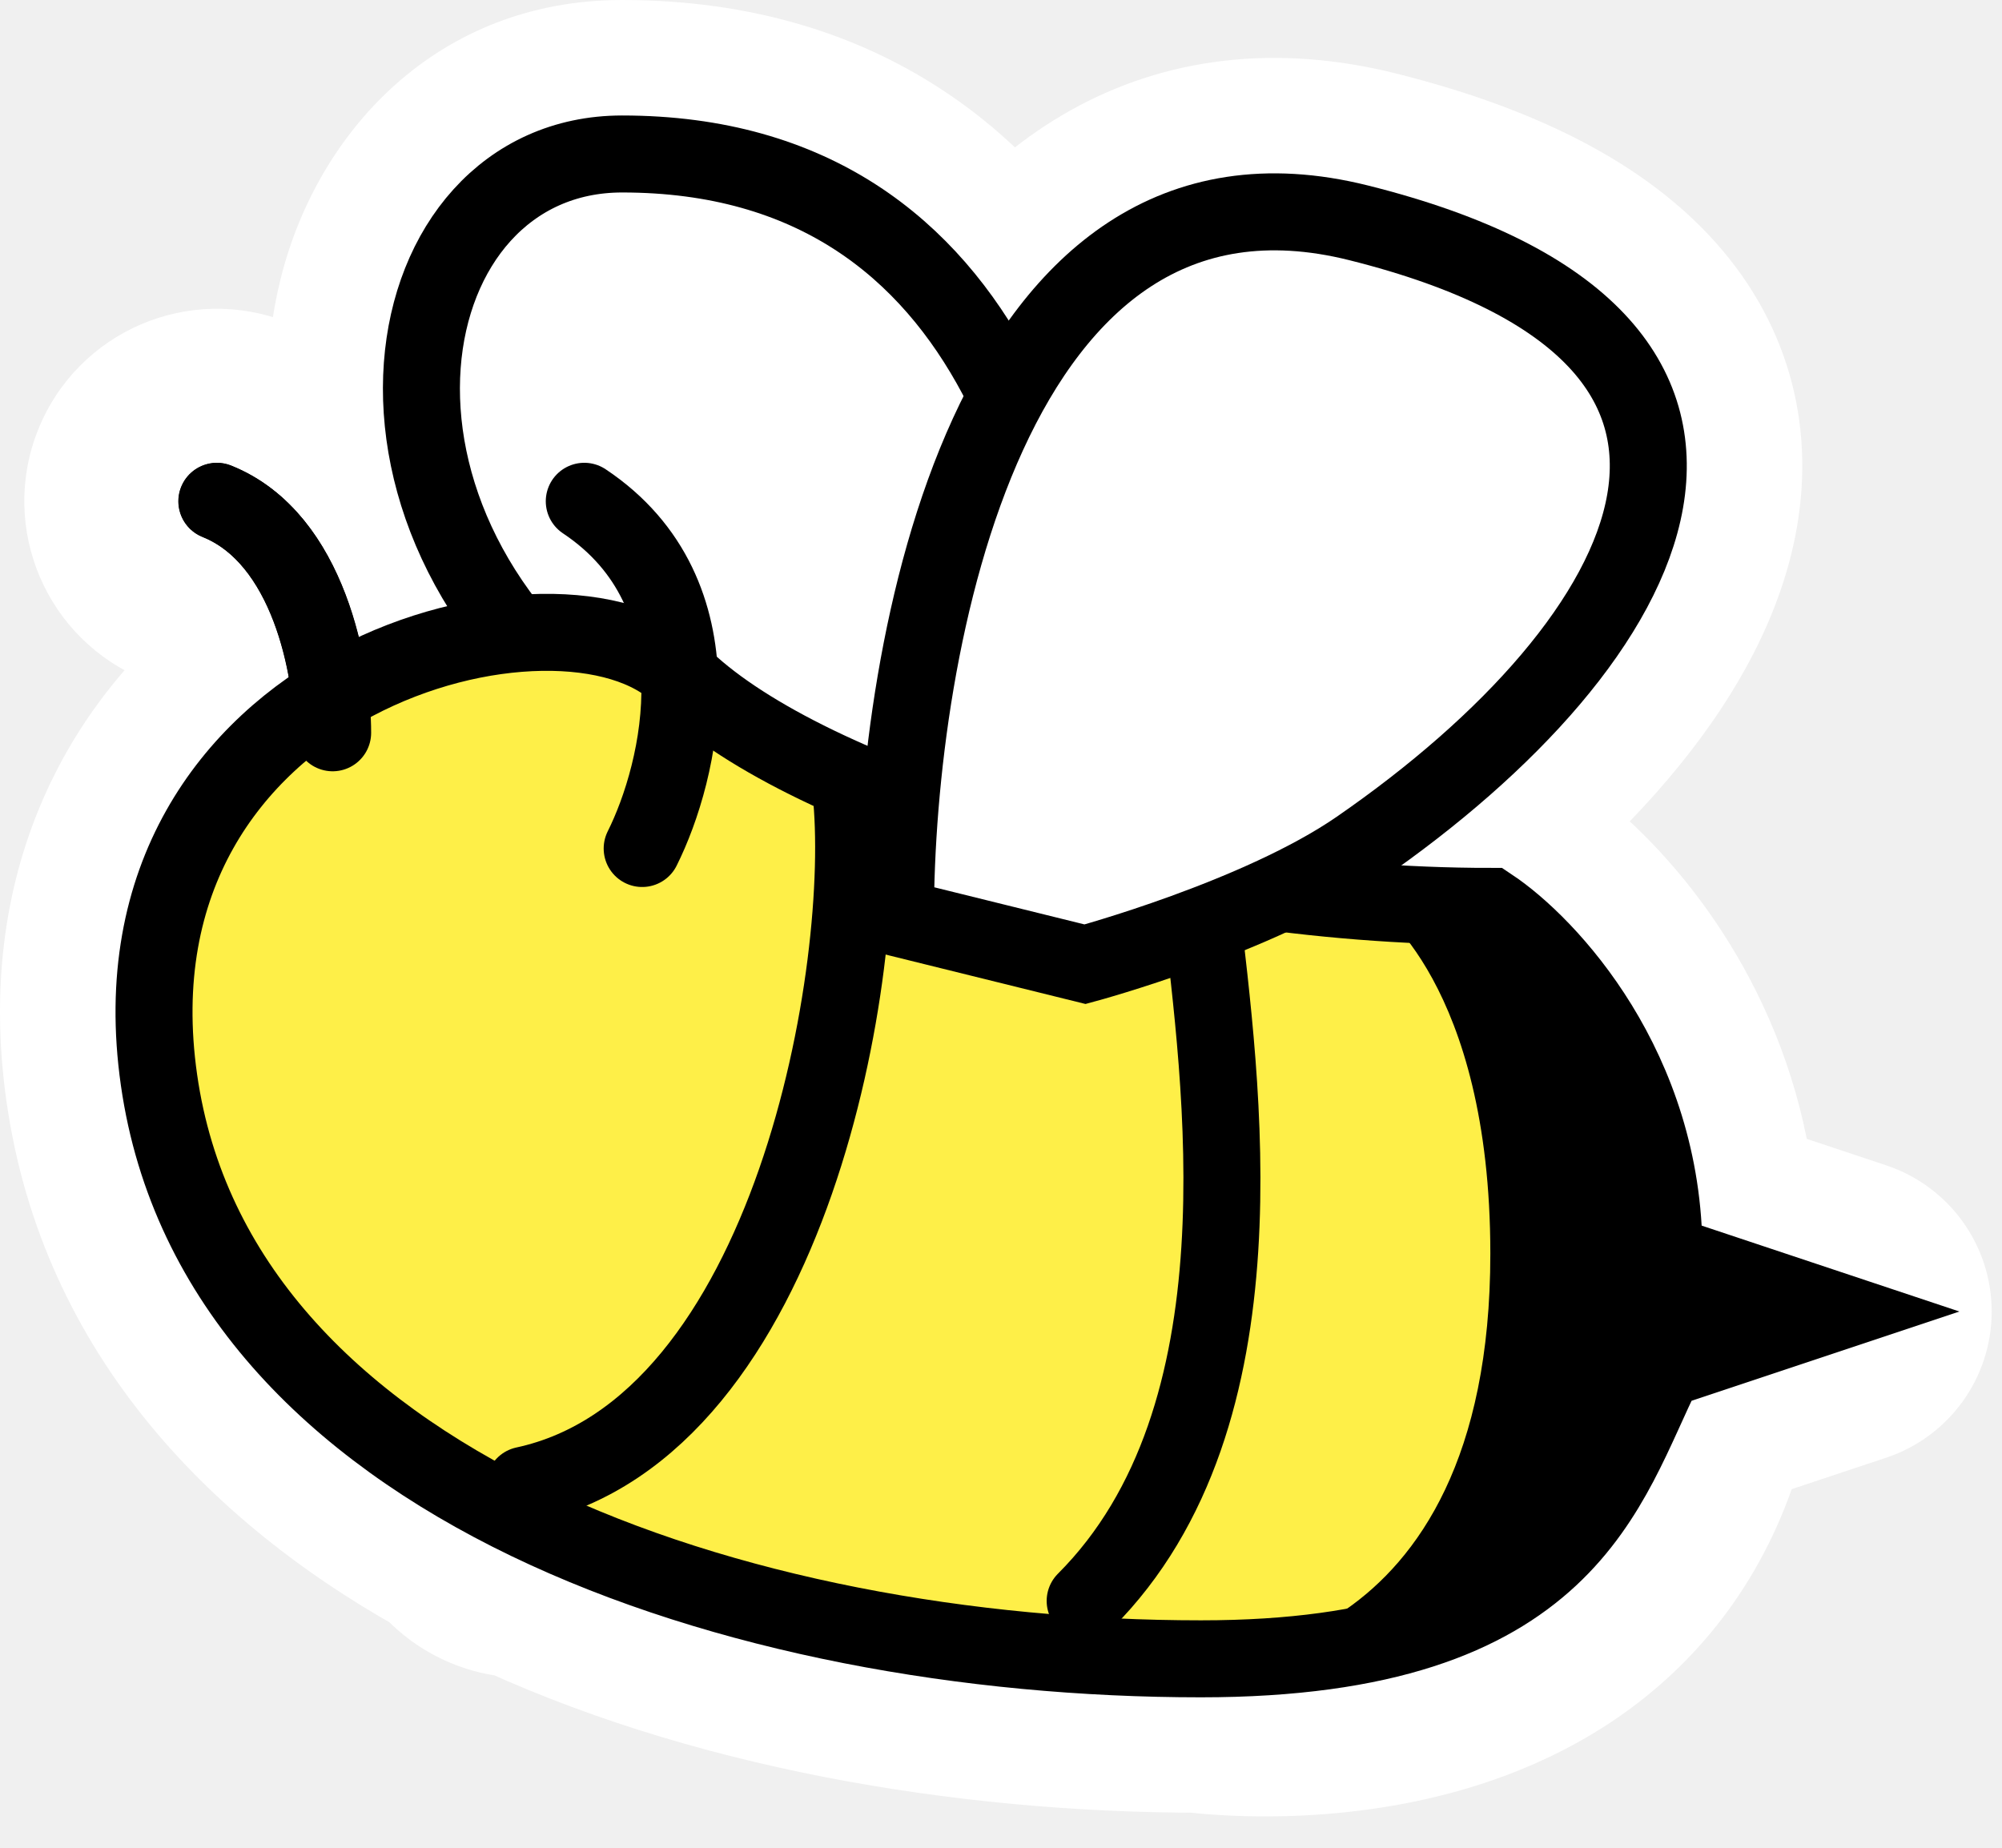
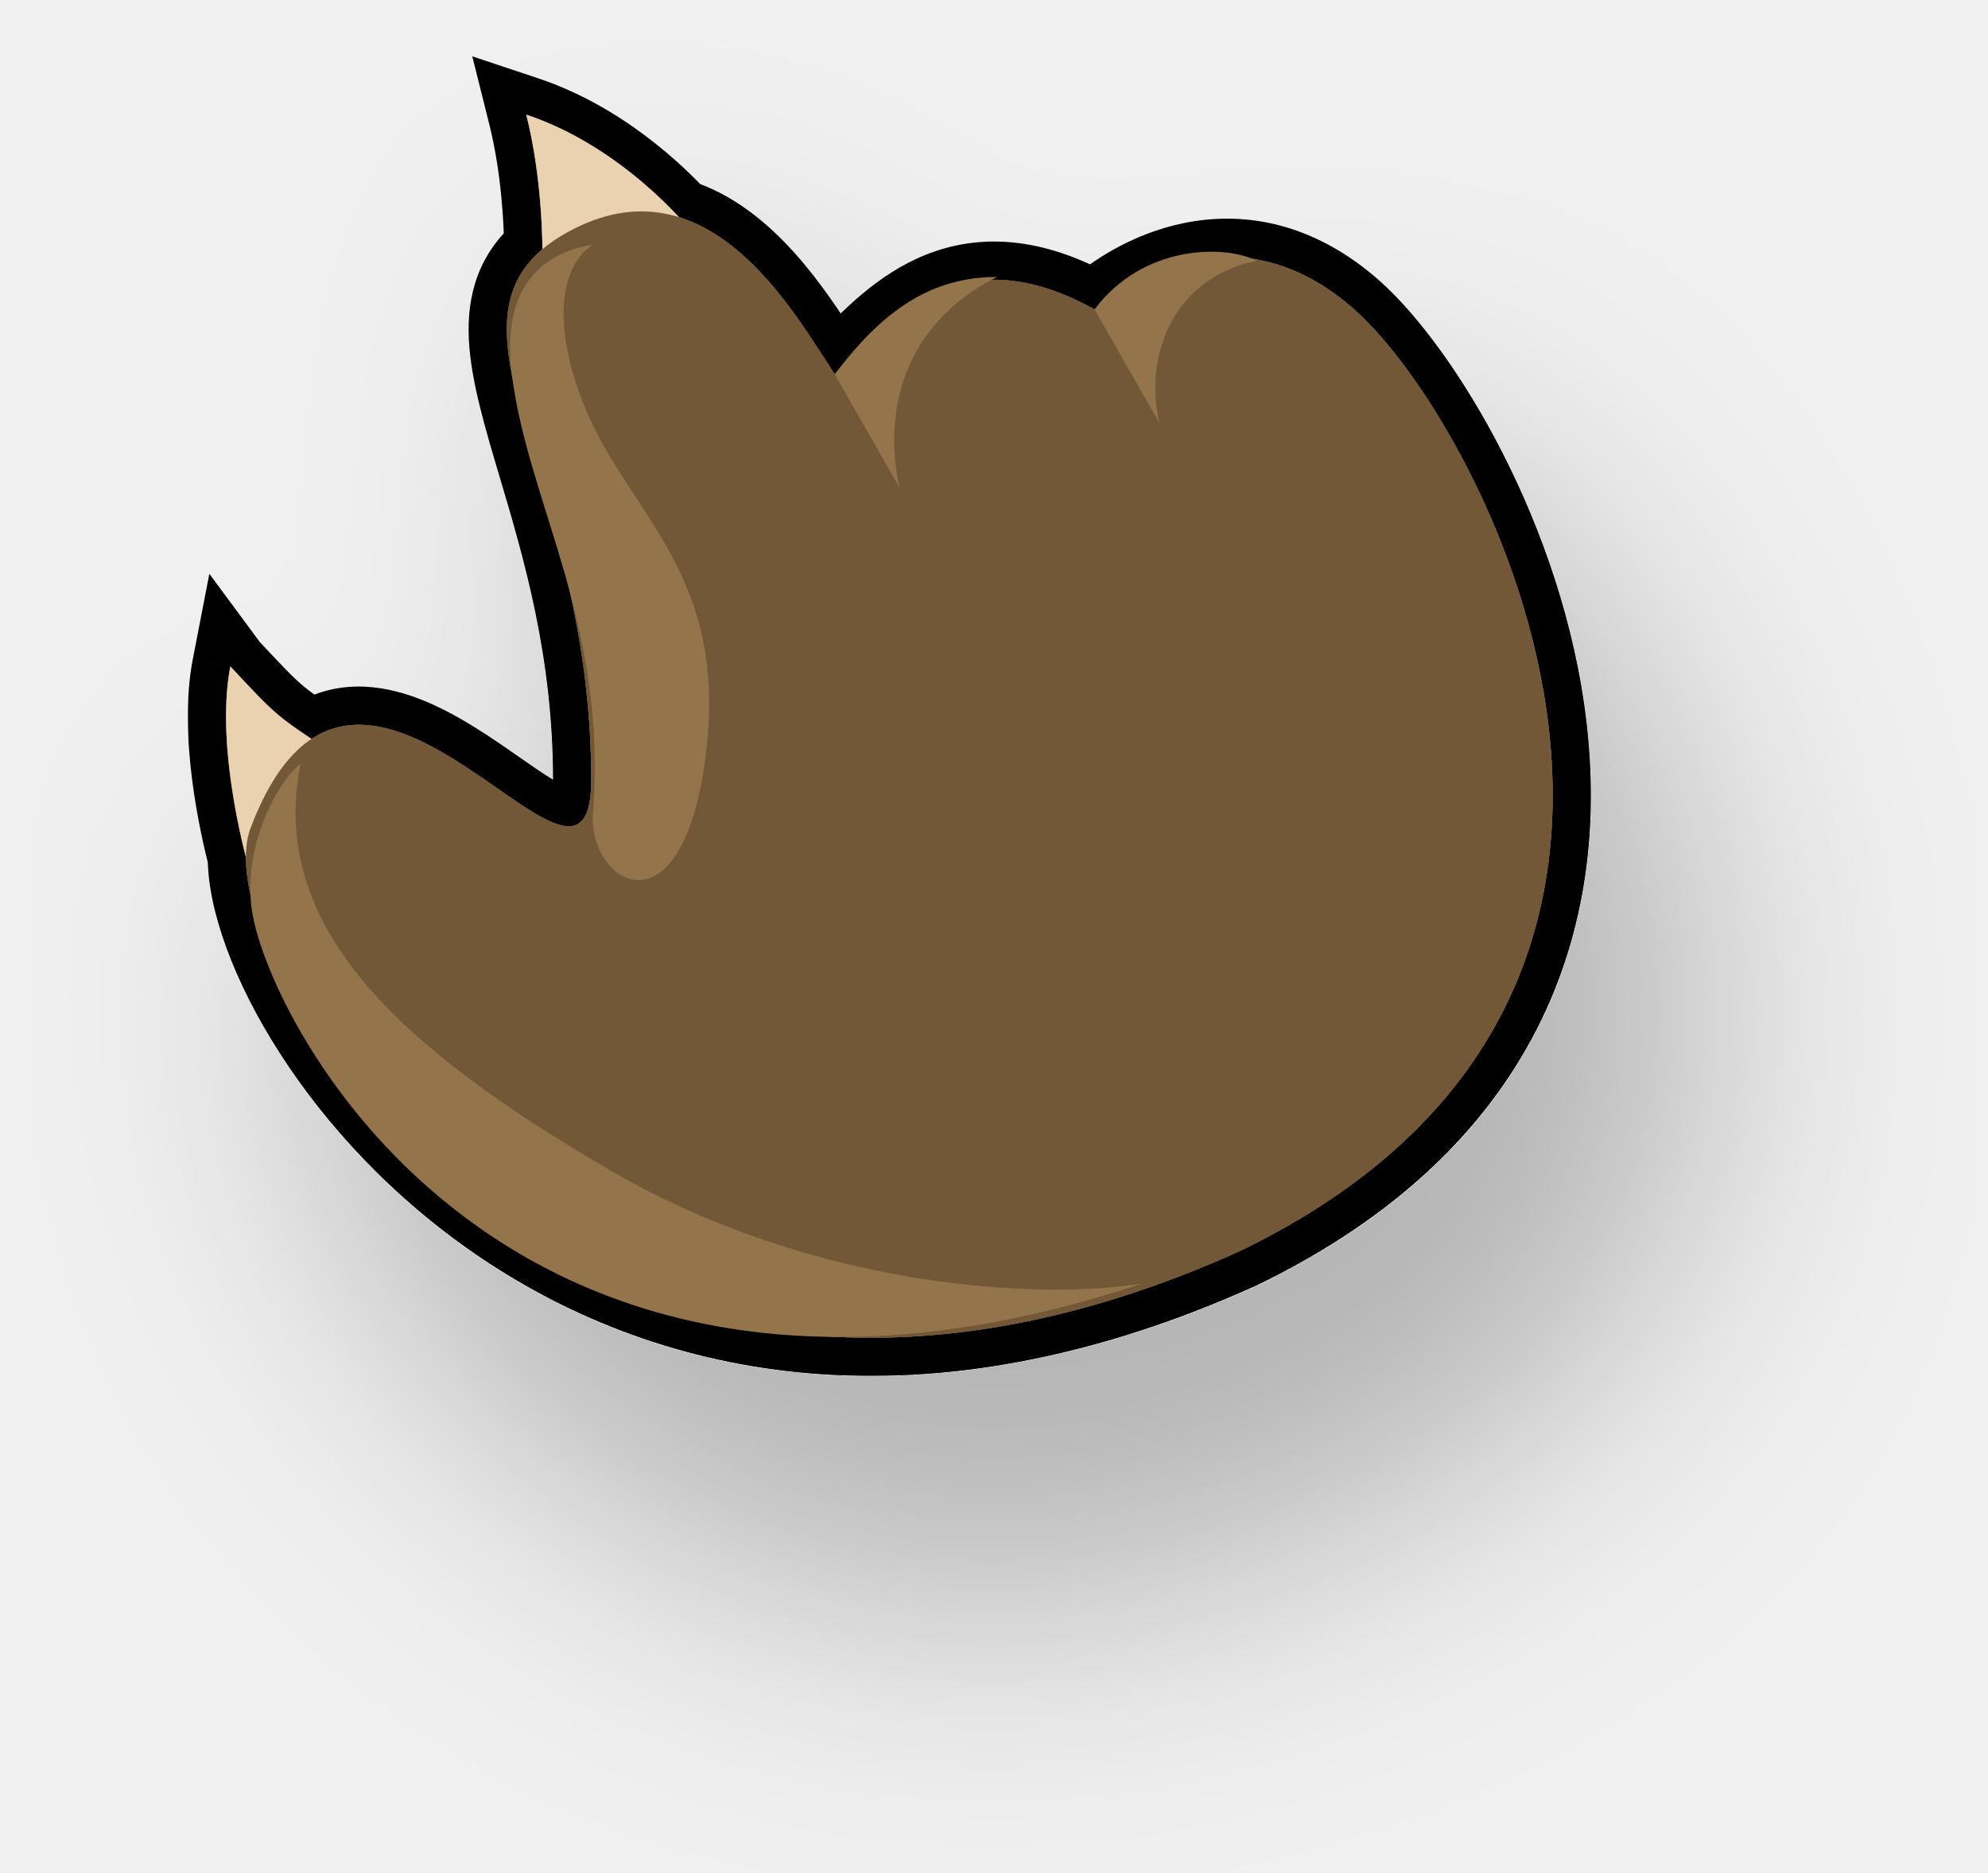
- <svg xmlns="http://www.w3.org/2000/svg" width="26" height="24" viewBox="0 0 26 24" fill="none">
-   <g id="Group 48100487">
-     <g id="Union">
-       <mask id="path-1-outside-1_22057_4196" maskUnits="userSpaceOnUse" x="-1" y="0" width="27" height="24" fill="black">
-         <rect fill="white" x="-1" width="27" height="24" />
-         <path fill-rule="evenodd" clip-rule="evenodd" d="M13.076 5.149C12.213 3.354 10.685 2 8.079 2C5.507 2 4.472 5.524 6.674 8.233C6.056 8.29 5.39 8.47 4.76 8.779C4.71 8.444 4.623 8.075 4.486 7.716C4.238 7.064 3.789 6.361 3.002 6.046C2.746 5.944 2.455 6.069 2.352 6.325C2.249 6.581 2.374 6.872 2.631 6.975C3.046 7.141 3.35 7.542 3.552 8.072C3.725 8.527 3.799 9.015 3.816 9.367C2.605 10.31 1.753 11.845 2.065 14.028C2.416 16.484 4.077 18.285 6.361 19.508C6.457 19.707 6.678 19.825 6.903 19.782C9.433 20.988 12.607 21.545 15.596 21.545L15.626 21.545C15.607 21.546 15.596 21.546 15.596 21.546C15.596 21.546 20.859 22.297 21.61 17.787L23.866 17.035L23.865 17.035L23.866 17.035L21.61 16.283C21.61 16.196 21.608 16.11 21.605 16.025C21.587 15.623 21.527 15.246 21.437 14.893C21.02 13.26 19.951 12.17 19.355 11.773C18.434 11.773 17.514 11.71 16.619 11.597C16.985 11.424 17.34 11.23 17.643 11.021C21.556 8.321 23.657 4.398 17.643 2.894C15.443 2.344 13.997 3.451 13.076 5.149Z" />
-       </mask>
-       <path fill-rule="evenodd" clip-rule="evenodd" d="M13.076 5.149C12.213 3.354 10.685 2 8.079 2C5.507 2 4.472 5.524 6.674 8.233C6.056 8.29 5.39 8.47 4.76 8.779C4.71 8.444 4.623 8.075 4.486 7.716C4.238 7.064 3.789 6.361 3.002 6.046C2.746 5.944 2.455 6.069 2.352 6.325C2.249 6.581 2.374 6.872 2.631 6.975C3.046 7.141 3.35 7.542 3.552 8.072C3.725 8.527 3.799 9.015 3.816 9.367C2.605 10.31 1.753 11.845 2.065 14.028C2.416 16.484 4.077 18.285 6.361 19.508C6.457 19.707 6.678 19.825 6.903 19.782C9.433 20.988 12.607 21.545 15.596 21.545L15.626 21.545C15.607 21.546 15.596 21.546 15.596 21.546C15.596 21.546 20.859 22.297 21.61 17.787L23.866 17.035L23.865 17.035L23.866 17.035L21.61 16.283C21.61 16.196 21.608 16.11 21.605 16.025C21.587 15.623 21.527 15.246 21.437 14.893C21.02 13.26 19.951 12.17 19.355 11.773C18.434 11.773 17.514 11.71 16.619 11.597C16.985 11.424 17.34 11.23 17.643 11.021C21.556 8.321 23.657 4.398 17.643 2.894C15.443 2.344 13.997 3.451 13.076 5.149Z" fill="black" />
-       <path d="M8.079 2L8.079 0L8.079 2ZM13.076 5.149L11.274 6.016C11.599 6.693 12.277 7.13 13.027 7.148C13.778 7.167 14.476 6.763 14.834 6.102L13.076 5.149ZM6.674 8.233L6.859 10.225C7.594 10.156 8.232 9.689 8.518 9.008C8.804 8.327 8.692 7.544 8.226 6.972L6.674 8.233ZM4.76 8.779L2.783 9.078C2.878 9.708 3.268 10.254 3.832 10.55C4.396 10.846 5.068 10.855 5.64 10.575L4.76 8.779ZM4.486 7.716L2.618 8.428L2.618 8.428L4.486 7.716ZM3.002 6.046L2.259 7.903L2.259 7.903L3.002 6.046ZM2.352 6.325L4.209 7.068V7.068L2.352 6.325ZM2.631 6.975L1.888 8.832H1.888L2.631 6.975ZM3.552 8.072L5.421 7.359L3.552 8.072ZM3.816 9.367L5.045 10.945C5.558 10.545 5.845 9.921 5.814 9.272L3.816 9.367ZM2.065 14.028L4.045 13.745V13.745L2.065 14.028ZM6.361 19.508L8.163 18.64C7.979 18.259 7.678 17.945 7.305 17.745L6.361 19.508ZM6.903 19.782L7.764 17.977C7.381 17.794 6.951 17.738 6.534 17.817L6.903 19.782ZM15.596 21.545V23.545H15.598L15.596 21.545ZM15.626 21.545L15.675 23.545C16.77 23.518 17.64 22.615 17.626 21.52C17.612 20.424 16.719 19.544 15.624 19.545L15.626 21.545ZM15.596 21.546L15.625 19.546C14.57 19.531 13.685 20.338 13.602 21.39C13.52 22.442 14.269 23.376 15.314 23.526L15.596 21.546ZM21.61 17.787L20.978 15.889C20.275 16.124 19.759 16.727 19.638 17.458L21.61 17.787ZM23.866 17.035L24.498 18.933C25.315 18.66 25.866 17.896 25.866 17.035C25.866 16.174 25.315 15.41 24.498 15.138L23.866 17.035ZM23.865 17.035L23.233 15.138C22.416 15.41 21.865 16.174 21.865 17.035C21.865 17.896 22.416 18.66 23.233 18.932L23.865 17.035ZM23.866 17.035L24.498 18.932C25.315 18.66 25.866 17.896 25.866 17.035C25.866 16.174 25.315 15.41 24.498 15.137L23.866 17.035ZM21.61 16.283H19.61C19.61 17.144 20.161 17.908 20.978 18.18L21.61 16.283ZM21.605 16.025L23.603 15.934L23.603 15.934L21.605 16.025ZM21.437 14.893L19.499 15.388V15.388L21.437 14.893ZM19.355 11.773L20.465 10.108C20.136 9.889 19.75 9.773 19.355 9.773V11.773ZM16.619 11.597L15.762 9.79C14.959 10.171 14.503 11.036 14.644 11.914C14.784 12.791 15.487 13.471 16.369 13.582L16.619 11.597ZM17.643 11.021L16.507 9.375L16.507 9.375L17.643 11.021ZM17.643 2.894L17.158 4.835L17.643 2.894ZM8.079 4C9.016 4 9.645 4.237 10.095 4.548C10.561 4.869 10.955 5.354 11.274 6.016L14.878 4.282C14.334 3.15 13.533 2.06 12.367 1.255C11.186 0.44 9.748 -1.19209e-06 8.079 0L8.079 4ZM8.226 6.972C7.486 6.06 7.388 5.14 7.526 4.586C7.658 4.06 7.899 4 8.079 4L8.079 0C5.687 1.78814e-06 4.124 1.702 3.646 3.615C3.175 5.5 3.661 7.696 5.122 9.495L8.226 6.972ZM5.64 10.575C6.053 10.373 6.484 10.259 6.859 10.225L6.49 6.242C5.629 6.321 4.728 6.568 3.881 6.982L5.64 10.575ZM6.738 8.48C6.67 8.032 6.552 7.52 6.355 7.003L2.618 8.428C2.694 8.629 2.749 8.856 2.783 9.078L6.738 8.48ZM6.355 7.003C6.014 6.11 5.276 4.802 3.745 4.19L2.259 7.903C2.285 7.914 2.33 7.938 2.396 8.018C2.468 8.107 2.547 8.244 2.618 8.428L6.355 7.003ZM3.745 4.19C2.463 3.677 1.008 4.3 0.495 5.582L4.209 7.068C3.901 7.837 3.028 8.211 2.259 7.903L3.745 4.19ZM0.495 5.582C-0.018 6.864 0.606 8.319 1.888 8.832L3.373 5.118C4.143 5.426 4.517 6.299 4.209 7.068L0.495 5.582ZM1.888 8.832C1.727 8.768 1.644 8.678 1.623 8.653C1.608 8.634 1.638 8.666 1.683 8.785L5.421 7.359C5.124 6.582 4.53 5.581 3.373 5.118L1.888 8.832ZM1.683 8.785C1.72 8.882 1.753 9.001 1.778 9.131C1.802 9.26 1.814 9.377 1.818 9.461L5.814 9.272C5.79 8.761 5.686 8.056 5.421 7.359L1.683 8.785ZM4.045 13.745C3.84 12.315 4.365 11.474 5.045 10.945L2.587 7.788C0.845 9.145 -0.334 11.376 0.085 14.311L4.045 13.745ZM7.305 17.745C5.37 16.709 4.276 15.366 4.045 13.745L0.085 14.311C0.555 17.603 2.784 19.862 5.417 21.271L7.305 17.745ZM6.534 17.817C7.215 17.688 7.875 18.042 8.163 18.64L4.559 20.375C5.039 21.373 6.14 21.961 7.273 21.748L6.534 17.817ZM15.596 19.545C12.82 19.545 9.957 19.023 7.764 17.977L6.043 21.587C8.909 22.954 12.395 23.545 15.596 23.545V19.545ZM15.624 19.545L15.594 19.545L15.598 23.545L15.628 23.545L15.624 19.545ZM15.596 21.546C15.568 23.546 15.568 23.546 15.568 23.546C15.568 23.546 15.568 23.546 15.568 23.546C15.569 23.546 15.569 23.546 15.569 23.546C15.569 23.546 15.569 23.546 15.569 23.546C15.57 23.546 15.57 23.546 15.57 23.546C15.571 23.546 15.572 23.546 15.573 23.546C15.574 23.546 15.576 23.546 15.578 23.546C15.581 23.546 15.585 23.546 15.589 23.546C15.596 23.546 15.604 23.546 15.614 23.546C15.631 23.546 15.652 23.545 15.675 23.545L15.577 19.546C15.581 19.546 15.586 19.546 15.594 19.546C15.598 19.546 15.603 19.546 15.608 19.546C15.61 19.546 15.613 19.546 15.616 19.546C15.617 19.546 15.619 19.546 15.62 19.546C15.621 19.546 15.622 19.546 15.622 19.546C15.623 19.546 15.623 19.546 15.623 19.546C15.624 19.546 15.624 19.546 15.624 19.546C15.624 19.546 15.624 19.546 15.624 19.546C15.624 19.546 15.624 19.546 15.624 19.546C15.625 19.546 15.625 19.546 15.596 21.546ZM19.638 17.458C19.518 18.173 19.249 18.57 18.983 18.82C18.692 19.095 18.292 19.295 17.806 19.425C17.32 19.555 16.823 19.593 16.43 19.593C16.239 19.593 16.085 19.584 15.985 19.576C15.935 19.572 15.9 19.568 15.882 19.566C15.872 19.565 15.867 19.564 15.867 19.564C15.866 19.564 15.867 19.564 15.869 19.564C15.87 19.564 15.872 19.565 15.873 19.565C15.874 19.565 15.875 19.565 15.876 19.565C15.876 19.565 15.877 19.566 15.877 19.566C15.878 19.566 15.879 19.566 15.596 21.546C15.314 23.526 15.315 23.526 15.315 23.526C15.316 23.526 15.317 23.526 15.317 23.526C15.319 23.526 15.32 23.526 15.321 23.527C15.324 23.527 15.327 23.527 15.331 23.528C15.338 23.529 15.347 23.53 15.356 23.531C15.376 23.534 15.4 23.537 15.43 23.54C15.489 23.547 15.567 23.555 15.663 23.563C15.854 23.578 16.117 23.593 16.43 23.593C17.048 23.593 17.913 23.536 18.837 23.29C19.76 23.044 20.817 22.587 21.724 21.733C22.656 20.856 23.327 19.655 23.583 18.116L19.638 17.458ZM23.233 15.138L20.978 15.889L22.243 19.684L24.498 18.933L23.233 15.138ZM23.233 18.932L23.233 18.933L24.498 15.138L24.498 15.138L23.233 18.932ZM23.233 15.137L23.233 15.138L24.498 18.932L24.498 18.932L23.233 15.137ZM20.978 18.18L23.233 18.932L24.498 15.137L22.243 14.386L20.978 18.18ZM19.607 16.115C19.609 16.17 19.61 16.226 19.61 16.283H23.61C23.61 16.166 23.608 16.049 23.603 15.934L19.607 16.115ZM19.499 15.388C19.556 15.614 19.595 15.856 19.607 16.115L23.603 15.934C23.578 15.391 23.497 14.878 23.375 14.398L19.499 15.388ZM18.246 13.437C18.494 13.602 19.222 14.303 19.499 15.388L23.375 14.398C22.817 12.217 21.408 10.738 20.465 10.108L18.246 13.437ZM16.369 13.582C17.341 13.704 18.345 13.773 19.355 13.773V9.773C18.524 9.773 17.687 9.716 16.868 9.613L16.369 13.582ZM16.507 9.375C16.322 9.503 16.07 9.644 15.762 9.79L17.475 13.405C17.901 13.203 18.359 12.958 18.779 12.667L16.507 9.375ZM17.158 4.835C18.482 5.165 19.06 5.563 19.278 5.793C19.411 5.934 19.424 6.004 19.396 6.165C19.349 6.433 19.145 6.903 18.614 7.531C18.1 8.137 17.378 8.774 16.507 9.375L18.779 12.667C19.865 11.918 20.873 11.052 21.666 10.116C22.441 9.202 23.12 8.091 23.336 6.852C23.571 5.507 23.226 4.146 22.184 3.044C21.226 2.032 19.812 1.375 18.128 0.954L17.158 4.835ZM14.834 6.102C15.183 5.459 15.541 5.1 15.856 4.924C16.119 4.777 16.502 4.67 17.158 4.835L18.128 0.954C16.584 0.568 15.143 0.74 13.904 1.433C12.715 2.097 11.89 3.14 11.318 4.196L14.834 6.102Z" fill="white" mask="url(#path-1-outside-1_22057_4196)" />
-     </g>
-     <g id="Group 48100400">
-       <path id="Vector 5172" d="M8.079 2C13.038 2 14.092 6.903 14.092 10.412L11.629 11.021C11.629 11.021 9.374 10.412 8.079 9.517C4.166 6.817 5.072 2 8.079 2Z" fill="white" stroke="black" stroke-linecap="round" />
-       <path id="Vector 5167" d="M21.61 16.283C21.61 13.878 20.107 12.274 19.355 11.773C14.845 11.773 10.334 10.269 8.831 8.766C7.327 7.262 1.313 8.766 2.065 14.028C2.817 19.29 9.582 21.546 15.596 21.546C20.408 21.546 20.859 19.29 21.61 17.787L23.866 17.035L21.61 16.283Z" fill="#FEEF48" stroke="black" stroke-linecap="round" />
-       <path id="Vector 5168" d="M21.61 16.284C21.61 13.878 20.107 11.773 17.852 11.773C17.852 11.773 19.355 12.774 19.355 16.284C19.355 21.599 15.596 21.546 15.596 21.546C15.596 21.546 20.859 22.297 21.61 17.787L23.866 17.035L21.61 16.284Z" fill="black" />
-       <path id="Vector 5169" d="M15.597 11.773C15.848 14.028 16.499 18.388 14.093 20.794" stroke="black" stroke-linecap="round" />
-       <path id="Vector 5170" d="M11.05 10.269C11.3 12.525 10.298 18.539 6.811 19.29" stroke="black" stroke-linecap="round" />
-       <path id="Vector 5171" d="M17.643 2.894C12.832 1.691 11.629 8.407 11.629 11.915L14.092 12.524C14.092 12.524 16.348 11.915 17.643 11.021C21.556 8.32 23.657 4.397 17.643 2.894Z" fill="white" stroke="black" stroke-linecap="round" />
-       <path id="Vector 5173" d="M8.34 11.021C8.841 10.019 9.392 7.713 7.588 6.511" stroke="black" stroke-linecap="round" />
-       <path id="Vector 5174" d="M4.32 9.518C4.32 8.716 4.019 6.992 2.816 6.511" stroke="black" stroke-linecap="round" />
-     </g>
+ <svg xmlns="http://www.w3.org/2000/svg" width="52" height="49" viewBox="0 0 52 49" fill="none">
+   <g filter="url(#filter0_d_22394_11253)">
+     <mask id="path-1-outside-1_22394_11253" maskUnits="userSpaceOnUse" x="4.913" y="1" width="37" height="35" fill="black">
+       <rect fill="white" x="4.913" y="1" width="37" height="35" />
+       <path fill-rule="evenodd" clip-rule="evenodd" d="M17.757 5.68C19.545 6.234 20.803 8.193 21.567 9.381C21.664 9.533 21.753 9.672 21.834 9.794C21.919 9.707 22.007 9.615 22.097 9.521C23.391 8.166 25.25 6.219 28.628 8.095C29.8 7.058 32.612 5.606 35.423 8.095C38.936 11.207 46.463 25.93 32.45 32.724C15.692 40.302 6.44 26.903 6.433 22.431C6.214 21.58 5.682 19.209 6.025 17.437L6.025 17.437C6.661 18.118 6.964 18.442 7.301 18.723C7.529 18.913 7.774 19.084 8.148 19.333C9.69 18.316 11.549 19.61 13.007 20.625C14.425 21.613 15.465 22.337 15.465 20.41C15.465 17.034 14.666 14.344 14.03 12.2C13.249 9.573 12.712 7.765 14.189 6.519C14.18 5.845 14.122 4.422 13.766 3C15.732 3.655 17.192 5.069 17.757 5.68Z" />
+     </mask>
+     <path fill-rule="evenodd" clip-rule="evenodd" d="M17.757 5.68C19.545 6.234 20.803 8.193 21.567 9.381C21.664 9.533 21.753 9.672 21.834 9.794C21.919 9.707 22.007 9.615 22.097 9.521C23.391 8.166 25.25 6.219 28.628 8.095C29.8 7.058 32.612 5.606 35.423 8.095C38.936 11.207 46.463 25.93 32.45 32.724C15.692 40.302 6.44 26.903 6.433 22.431C6.214 21.58 5.682 19.209 6.025 17.437L6.025 17.437C6.661 18.118 6.964 18.442 7.301 18.723C7.529 18.913 7.774 19.084 8.148 19.333C9.69 18.316 11.549 19.61 13.007 20.625C14.425 21.613 15.465 22.337 15.465 20.41C15.465 17.034 14.666 14.344 14.03 12.2C13.249 9.573 12.712 7.765 14.189 6.519C14.18 5.845 14.122 4.422 13.766 3C15.732 3.655 17.192 5.069 17.757 5.68Z" fill="#725836" />
+     <path d="M21.567 9.381L20.725 9.922L20.725 9.922L21.567 9.381ZM17.757 5.68L17.022 6.359L17.204 6.556L17.461 6.636L17.757 5.68ZM21.834 9.794L21.002 10.348L21.688 11.377L22.55 10.492L21.834 9.794ZM22.097 9.521L21.374 8.83L21.374 8.83L22.097 9.521ZM28.628 8.095L28.143 8.97L28.762 9.313L29.292 8.844L28.628 8.095ZM35.423 8.095L36.086 7.347L35.423 8.095ZM32.45 32.724L32.862 33.635L32.875 33.63L32.887 33.624L32.45 32.724ZM6.433 22.431L7.433 22.43L7.432 22.304L7.401 22.183L6.433 22.431ZM6.025 17.437L6.829 16.843L5.476 15.013L5.043 17.247L6.025 17.437ZM6.025 17.437L5.221 18.032L5.255 18.078L5.294 18.12L6.025 17.437ZM7.301 18.723L6.661 19.491H6.661L7.301 18.723ZM8.148 19.333L7.594 20.166L8.146 20.532L8.699 20.168L8.148 19.333ZM13.007 20.625L13.578 19.805H13.578L13.007 20.625ZM14.03 12.2L13.071 12.485L14.03 12.2ZM14.189 6.519L14.834 7.283L15.195 6.978L15.189 6.505L14.189 6.519ZM13.766 3L14.082 2.051L12.354 1.475L12.796 3.243L13.766 3ZM22.408 8.841C22.03 8.253 21.485 7.401 20.791 6.626C20.101 5.856 19.194 5.079 18.052 4.725L17.461 6.636C18.108 6.836 18.724 7.315 19.301 7.96C19.874 8.6 20.34 9.321 20.725 9.922L22.408 8.841ZM22.666 9.239C22.591 9.126 22.506 8.994 22.408 8.841L20.725 9.922C20.821 10.071 20.915 10.218 21.002 10.348L22.666 9.239ZM21.374 8.83C21.283 8.925 21.199 9.013 21.118 9.096L22.55 10.492C22.64 10.4 22.731 10.305 22.82 10.211L21.374 8.83ZM29.114 7.221C27.198 6.157 25.573 6.12 24.208 6.668C22.927 7.183 21.999 8.176 21.374 8.83L22.82 10.211C23.489 9.511 24.137 8.852 24.954 8.524C25.687 8.229 26.681 8.158 28.143 8.97L29.114 7.221ZM36.086 7.347C34.455 5.902 32.75 5.559 31.261 5.784C29.821 6.002 28.654 6.738 27.965 7.347L29.292 8.844C29.775 8.416 30.599 7.907 31.56 7.762C32.473 7.624 33.58 7.799 34.76 8.844L36.086 7.347ZM32.887 33.624C36.557 31.844 38.889 29.506 40.212 26.9C41.531 24.302 41.804 21.52 41.502 18.914C41.201 16.312 40.324 13.853 39.302 11.847C38.287 9.856 37.089 8.236 36.086 7.347L34.76 8.844C35.513 9.511 36.573 10.898 37.52 12.755C38.459 14.597 39.247 16.827 39.515 19.144C39.783 21.456 39.53 23.824 38.429 25.995C37.332 28.157 35.35 30.206 32.014 31.824L32.887 33.624ZM5.433 22.433C5.435 23.823 6.125 25.691 7.302 27.53C8.5 29.403 10.275 31.363 12.602 32.926C17.302 36.083 24.172 37.565 32.862 33.635L32.038 31.813C23.971 35.461 17.835 34.032 13.717 31.266C11.636 29.868 10.049 28.113 8.987 26.453C7.903 24.76 7.434 23.275 7.433 22.43L5.433 22.433ZM5.043 17.247C4.842 18.286 4.903 19.445 5.026 20.406C5.151 21.382 5.349 22.231 5.464 22.68L7.401 22.183C7.298 21.781 7.12 21.018 7.01 20.153C6.898 19.273 6.865 18.36 7.007 17.628L5.043 17.247ZM6.829 16.843L6.829 16.843L5.221 18.032L5.221 18.032L6.829 16.843ZM7.941 17.955C7.663 17.722 7.409 17.453 6.755 16.755L5.294 18.12C5.914 18.783 6.264 19.161 6.661 19.491L7.941 17.955ZM8.702 18.5C8.332 18.254 8.125 18.108 7.941 17.955L6.661 19.491C6.933 19.718 7.216 19.914 7.594 20.166L8.702 18.5ZM13.578 19.805C12.872 19.313 11.942 18.658 10.968 18.284C9.97 17.899 8.745 17.741 7.598 18.498L8.699 20.168C9.094 19.907 9.569 19.888 10.25 20.15C10.956 20.422 11.683 20.922 12.435 21.446L13.578 19.805ZM14.465 20.41C14.465 20.61 14.451 20.743 14.435 20.825C14.419 20.91 14.407 20.905 14.437 20.858C14.475 20.798 14.558 20.71 14.69 20.657C14.81 20.609 14.899 20.619 14.912 20.621C14.921 20.622 14.89 20.619 14.808 20.583C14.729 20.548 14.628 20.496 14.501 20.42C14.241 20.265 13.941 20.058 13.578 19.805L12.435 21.446C12.781 21.687 13.144 21.94 13.478 22.139C13.79 22.325 14.197 22.538 14.624 22.6C14.855 22.634 15.14 22.631 15.432 22.514C15.736 22.392 15.966 22.181 16.124 21.933C16.404 21.492 16.465 20.93 16.465 20.41H14.465ZM13.071 12.485C13.707 14.626 14.465 17.192 14.465 20.41H16.465C16.465 16.875 15.626 14.062 14.988 11.916L13.071 12.485ZM13.544 5.755C12.513 6.625 12.205 7.722 12.264 8.892C12.319 9.974 12.693 11.213 13.071 12.485L14.988 11.916C14.585 10.559 14.302 9.581 14.262 8.791C14.226 8.089 14.388 7.659 14.834 7.283L13.544 5.755ZM15.189 6.505C15.179 5.803 15.12 4.291 14.736 2.757L12.796 3.243C13.124 4.554 13.18 5.886 13.189 6.533L15.189 6.505ZM13.45 3.949C15.176 4.524 16.497 5.79 17.022 6.359L18.491 5.002C17.887 4.348 16.288 2.786 14.082 2.051L13.45 3.949Z" fill="black" mask="url(#path-1-outside-1_22394_11253)" />
+     <path d="M13.766 3C14.191 4.699 14.191 6.397 14.191 6.822C15.465 6.397 18.013 5.972 18.013 5.972C18.013 5.972 16.314 3.849 13.766 3Z" fill="#EAD1B0" />
+     <path d="M6.025 17.437C7.238 18.735 7.238 18.735 8.581 19.618C8.441 20.844 7.182 23.706 6.52 22.752C6.52 22.752 5.6 19.634 6.025 17.437Z" fill="#EAD1B0" />
+     <path d="M6.548 21.684C5.274 25.081 14.607 40.792 32.45 32.724C46.463 25.93 38.936 11.207 35.423 8.096C32.612 5.606 29.8 7.058 28.629 8.096C25.015 6.088 23.139 8.455 21.834 9.794C20.831 8.288 18.612 4.187 15.04 5.973C10.794 8.095 15.465 12.246 15.465 20.41C15.465 25.081 9.361 14.182 6.548 21.684Z" fill="#725836" />
+     <path d="M13.388 9.794C13.048 7.077 14.662 6.539 15.511 6.397C14.237 7.246 14.662 9.794 15.936 11.917C17.21 14.04 18.908 15.739 18.484 19.561C17.919 24.643 15.366 23.153 15.511 21.259C15.893 16.296 13.813 13.191 13.388 9.794Z" fill="#93744B" />
+     <path d="M6.587 23.807C6.342 22.092 7.295 20.41 7.861 19.985C7.012 24.232 10.409 27.381 15.929 30.601C21.449 33.821 27.496 33.998 29.902 33.573C13.342 39.094 7.012 26.779 6.587 23.807Z" fill="#93744B" />
+     <path d="M23.533 12.767L21.834 9.794C23.108 8.096 24.382 7.246 26.081 7.246C23.533 8.52 23.108 10.927 23.533 12.767Z" fill="#93744B" />
+     <path d="M30.327 11.068L28.629 8.095C29.903 6.397 32.026 6.397 32.875 6.822C30.752 7.246 29.903 9.228 30.327 11.068Z" fill="#93744B" />
  </g>
+   <defs>
+     <filter id="filter0_d_22394_11253" x="0.913" y="0.475" width="50.701" height="48.525" filterUnits="userSpaceOnUse" color-interpolation-filters="sRGB">
+       <feFlood flood-opacity="0" result="BackgroundImageFix" />
+       <feColorMatrix in="SourceAlpha" type="matrix" values="0 0 0 0 0 0 0 0 0 0 0 0 0 0 0 0 0 0 127 0" result="hardAlpha" />
+       <feOffset dx="3" dy="6" />
+       <feGaussianBlur stdDeviation="3.5" />
+       <feComposite in2="hardAlpha" operator="out" />
+       <feColorMatrix type="matrix" values="0 0 0 0 0 0 0 0 0 0 0 0 0 0 0 0 0 0 0.25 0" />
+       <feBlend mode="normal" in2="BackgroundImageFix" result="effect1_dropShadow_22394_11253" />
+       <feBlend mode="normal" in="SourceGraphic" in2="effect1_dropShadow_22394_11253" result="shape" />
+     </filter>
+   </defs>
</svg>
